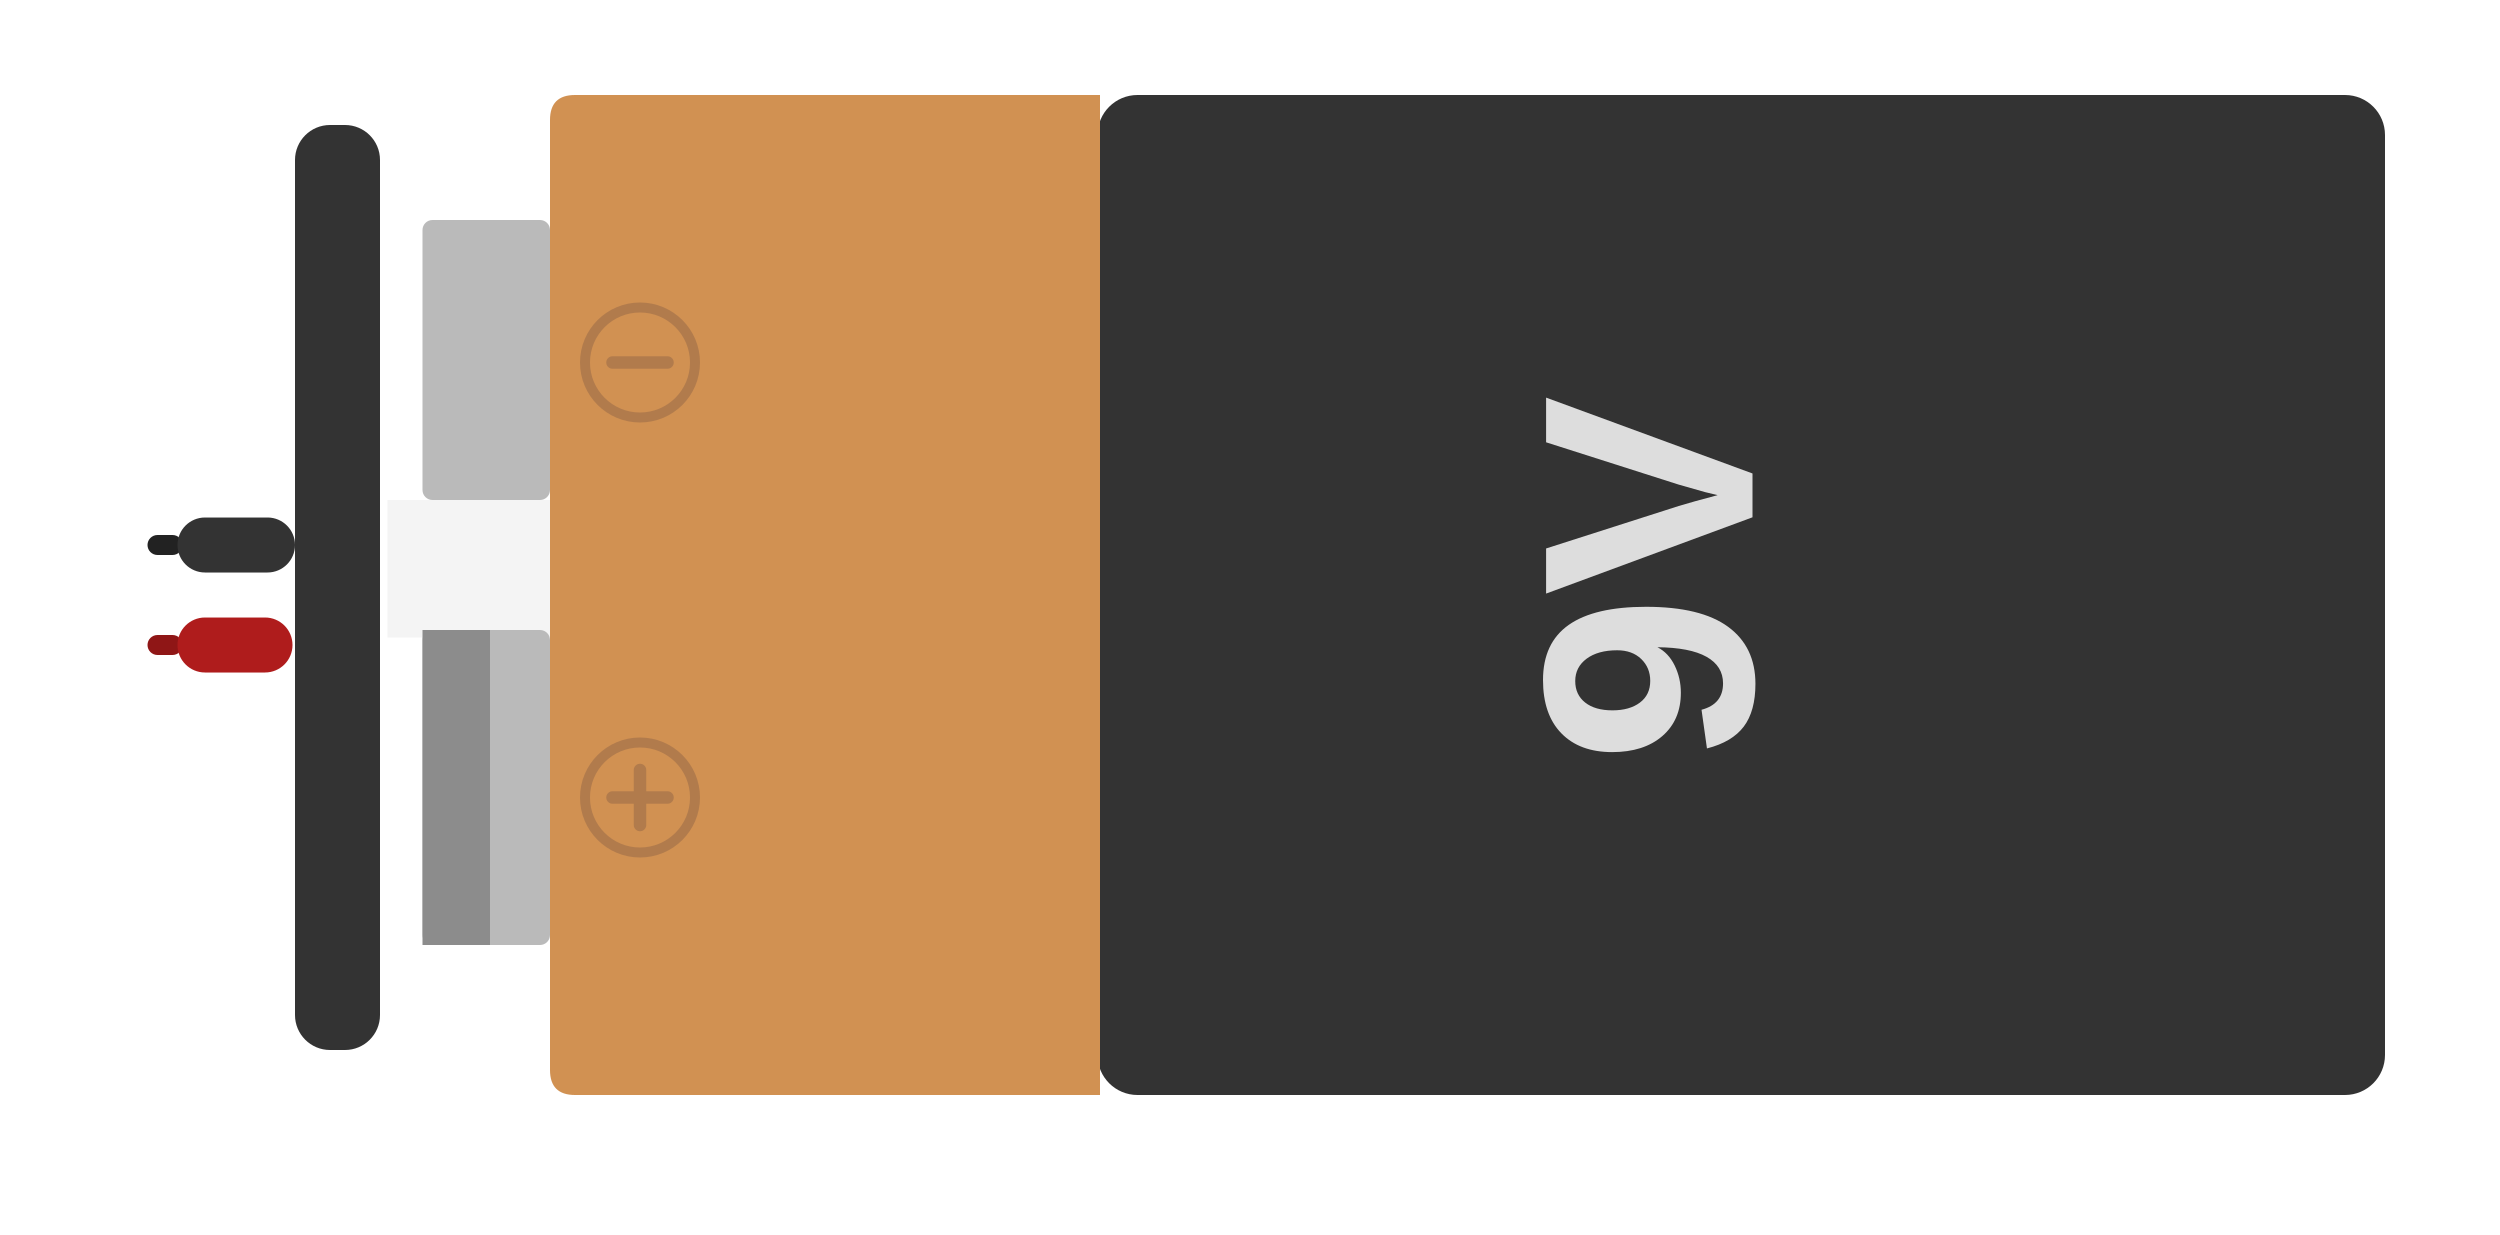
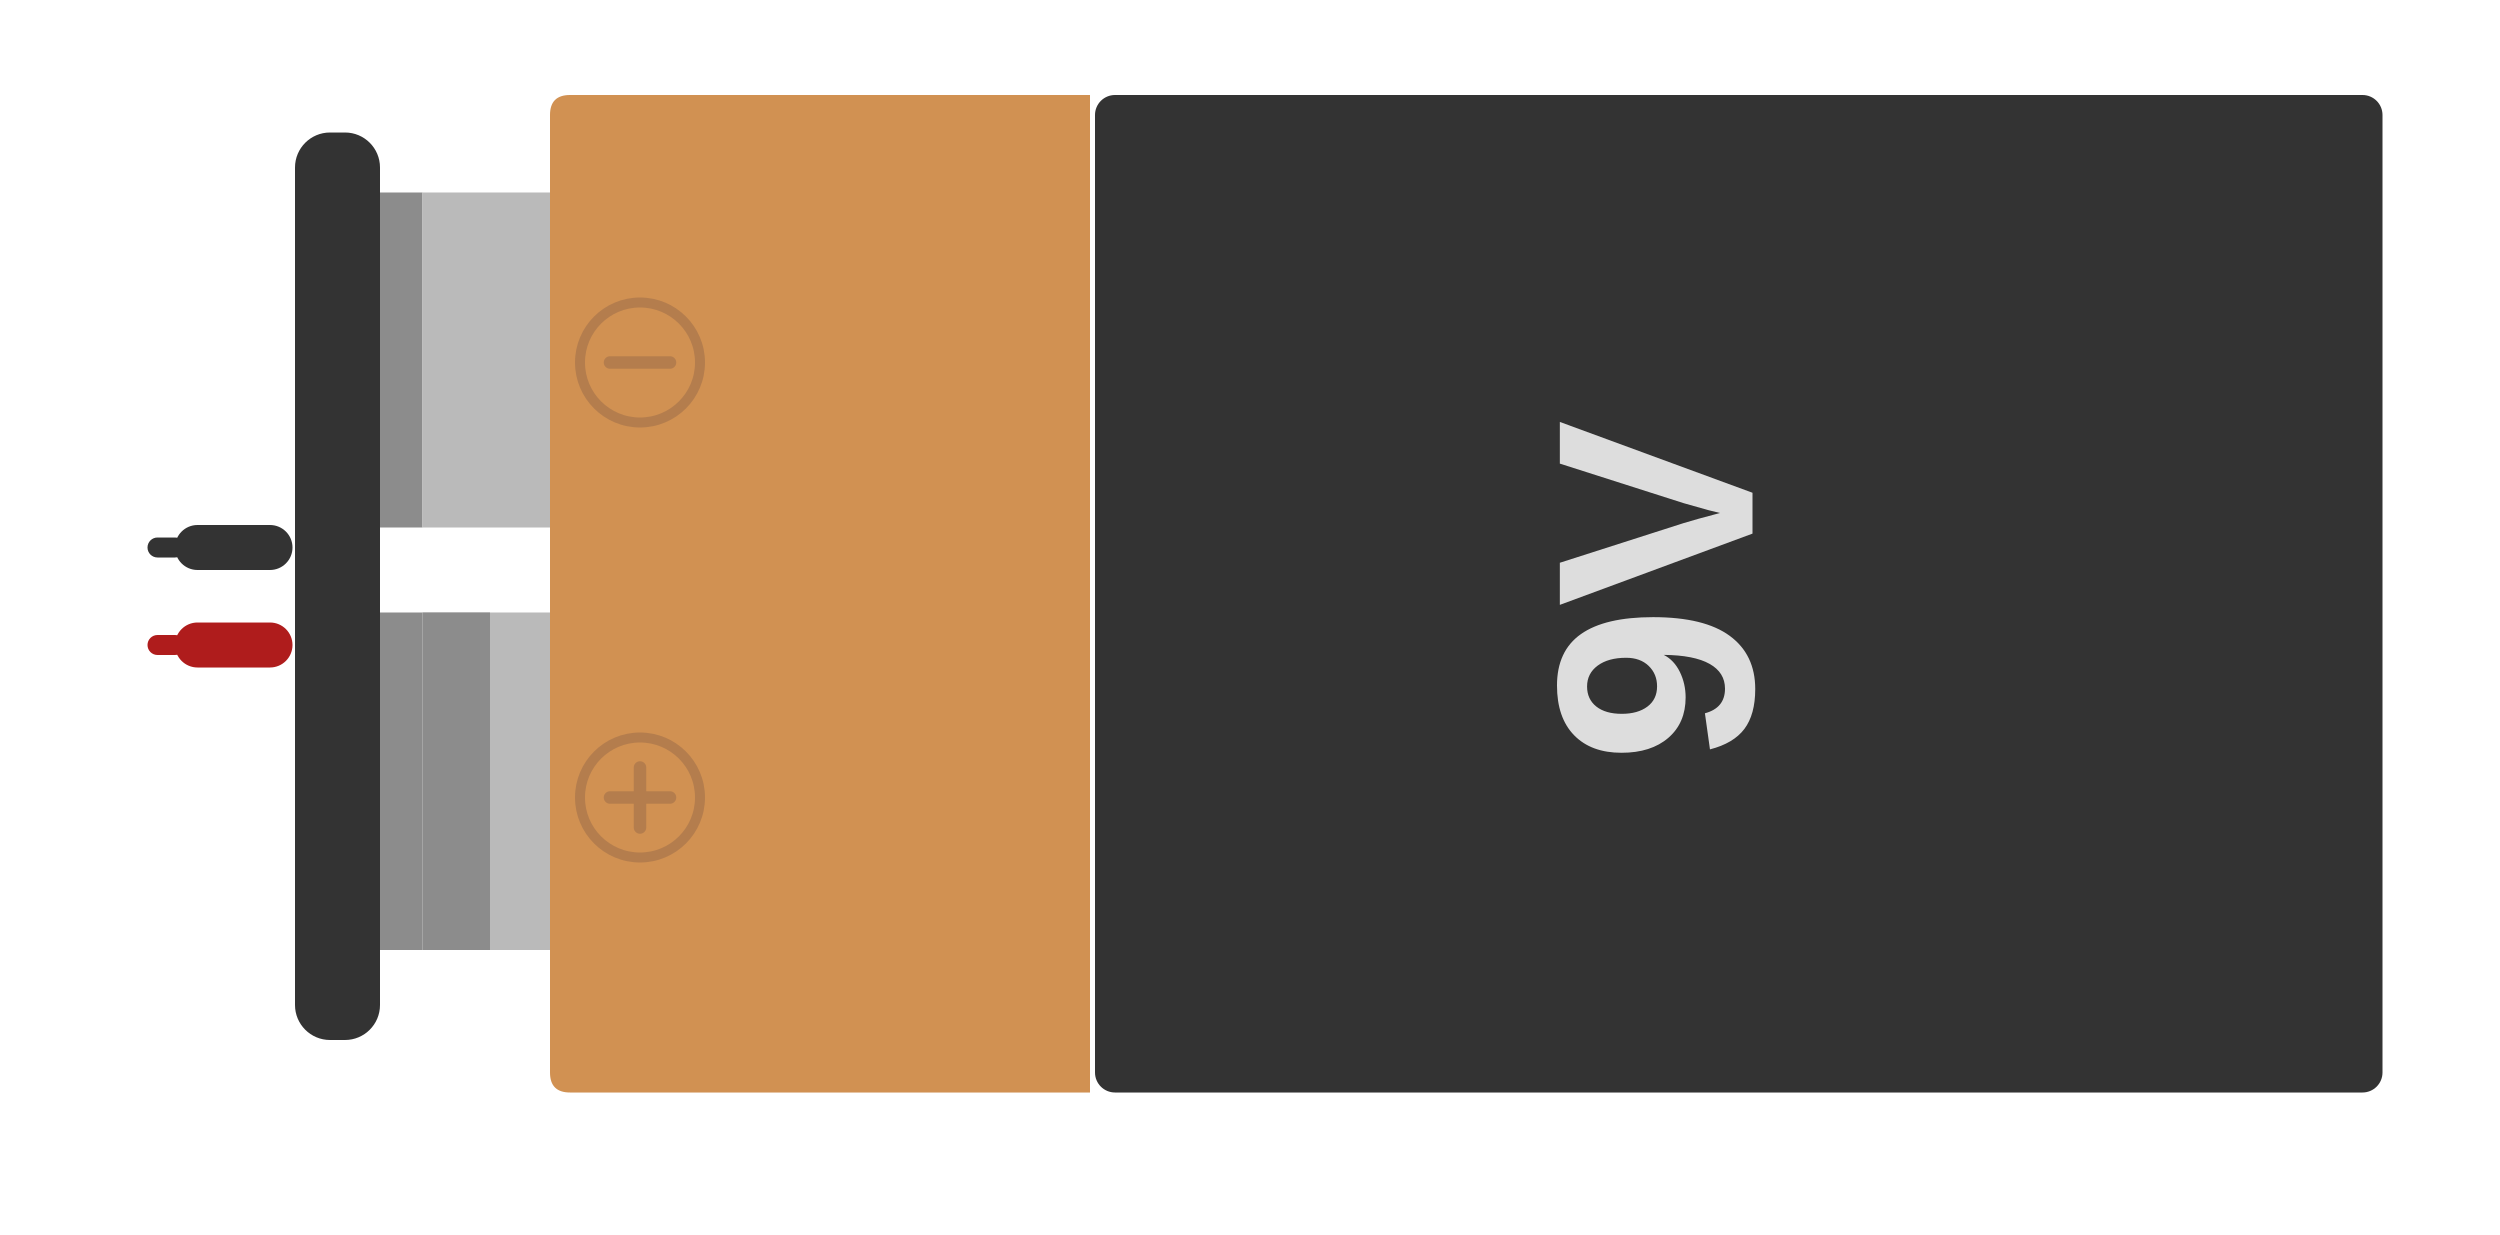
<svg xmlns="http://www.w3.org/2000/svg" viewBox="0 0 1000 494" width="1000" height="494">
-   <rect x="59" y="214" width="14" height="8" rx="4" fill="#222222" />
-   <rect x="71" y="207" width="47" height="22" rx="11" fill="#333333" />
-   <rect x="59" y="254" width="14" height="8" rx="4" fill="#8f1616" />
-   <rect x="71" y="247" width="46" height="22" rx="11" fill="#af1c1c" />
-   <rect x="118" y="50" width="34" height="370" rx="14" fill="#333333" />
-   <rect x="155" y="200" width="65" height="55" fill="#f4f4f4" />
-   <rect x="169" y="88" width="51" height="112" rx="4" fill="#bababa" />
-   <rect x="169" y="252" width="51" height="126" rx="4" fill="#bababa" />
-   <rect x="169" y="252" width="27" height="126" fill="#8c8c8c" />
-   <rect x="439" y="38" width="515" height="400" rx="16" fill="#333333" />
-   <path d="M230 38 h210 v400 h-210 q-10 0 -10 -10 v-380 q0 -10 10 -10 z" fill="#d19152" />
-   <g fill="none" stroke="#b17b4c" stroke-width="4">
-     <circle cx="256" cy="145" r="22" />
-     <circle cx="256" cy="319" r="22" />
+   <rect x="59" y="215" width="15" height="8" rx="4" fill="#333333" />
+   <rect x="70" y="210" width="47" height="18" rx="9" fill="#333333" />
+   <rect x="59" y="254" width="15" height="8" rx="4" fill="#af1c1c" />
+   <rect x="70" y="249" width="47" height="18" rx="9" fill="#af1c1c" />
+   <rect x="118" y="53" width="34" height="363" rx="14" fill="#333333" />
+   <rect x="152" y="77" width="17" height="134" fill="#8c8c8c" />
+   <rect x="152" y="245" width="17" height="135" fill="#8c8c8c" />
+   <rect x="169" y="77" width="51" height="134" fill="#bababa" />
+   <rect x="169" y="245" width="51" height="135" fill="#bababa" />
+   <rect x="169" y="245" width="27" height="135" fill="#8c8c8c" />
+   <rect x="438" y="38" width="515" height="399" rx="8" fill="#333333" />
+   <path d="M228 38 h208 v399 h-208 q-8 0 -8 -8 v-383 q0 -8 8 -8 z" fill="#d19152" />
+   <g fill="none" stroke="#b47d4d" stroke-width="4">
+     <circle cx="256" cy="145" r="24" />
+     <circle cx="256" cy="319" r="24" />
  </g>
-   <g stroke="#b17b4c" stroke-width="5" stroke-linecap="round">
-     <line x1="245" y1="145" x2="267" y2="145" />
-     <line x1="245" y1="319" x2="267" y2="319" />
-     <line x1="256" y1="308" x2="256" y2="330" />
+   <g stroke="#b47d4d" stroke-width="5" stroke-linecap="round">
+     <line x1="244" y1="145" x2="268" y2="145" />
+     <line x1="244" y1="319" x2="268" y2="319" />
+     <line x1="256" y1="307" x2="256" y2="331" />
  </g>
-   <text transform="translate(701 305) rotate(-90)" font-family="Arial, Helvetica, sans-serif" font-size="120" font-weight="700" fill="#dddddd">9V</text>
+   <text transform="translate(701 305) rotate(-90)" font-family="Arial, Helvetica, sans-serif" font-size="112" font-weight="700" fill="#dddddd">9V</text>
</svg>
